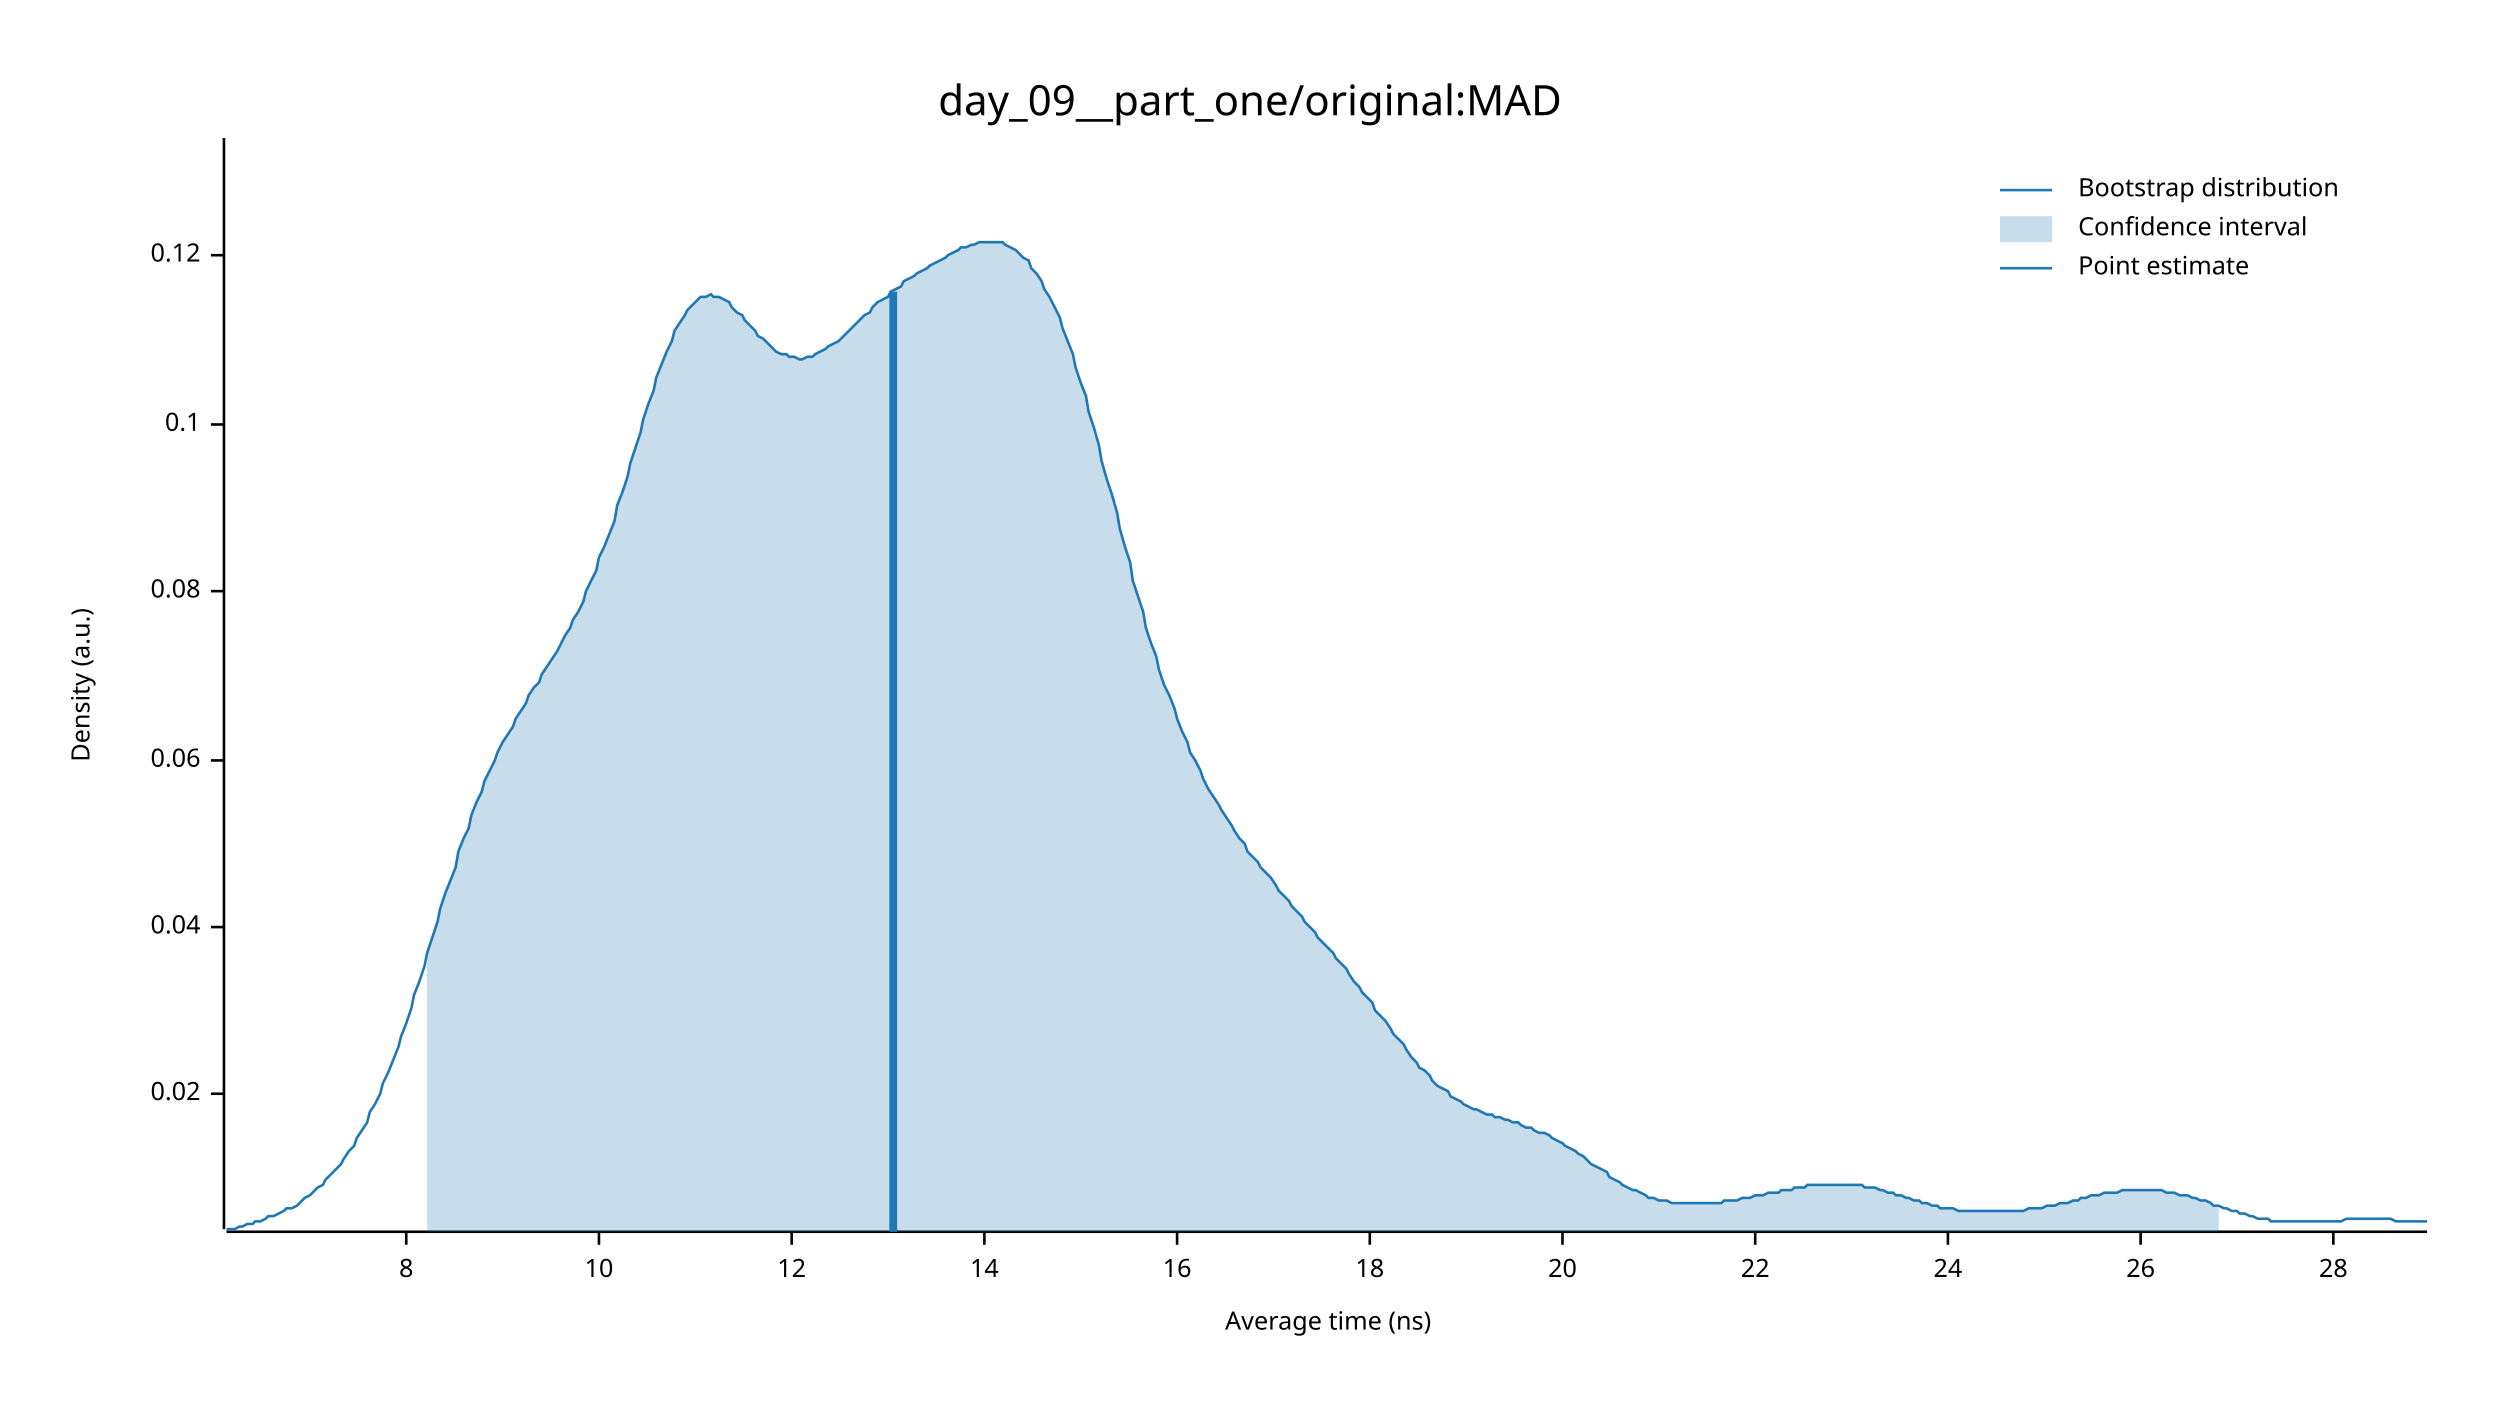
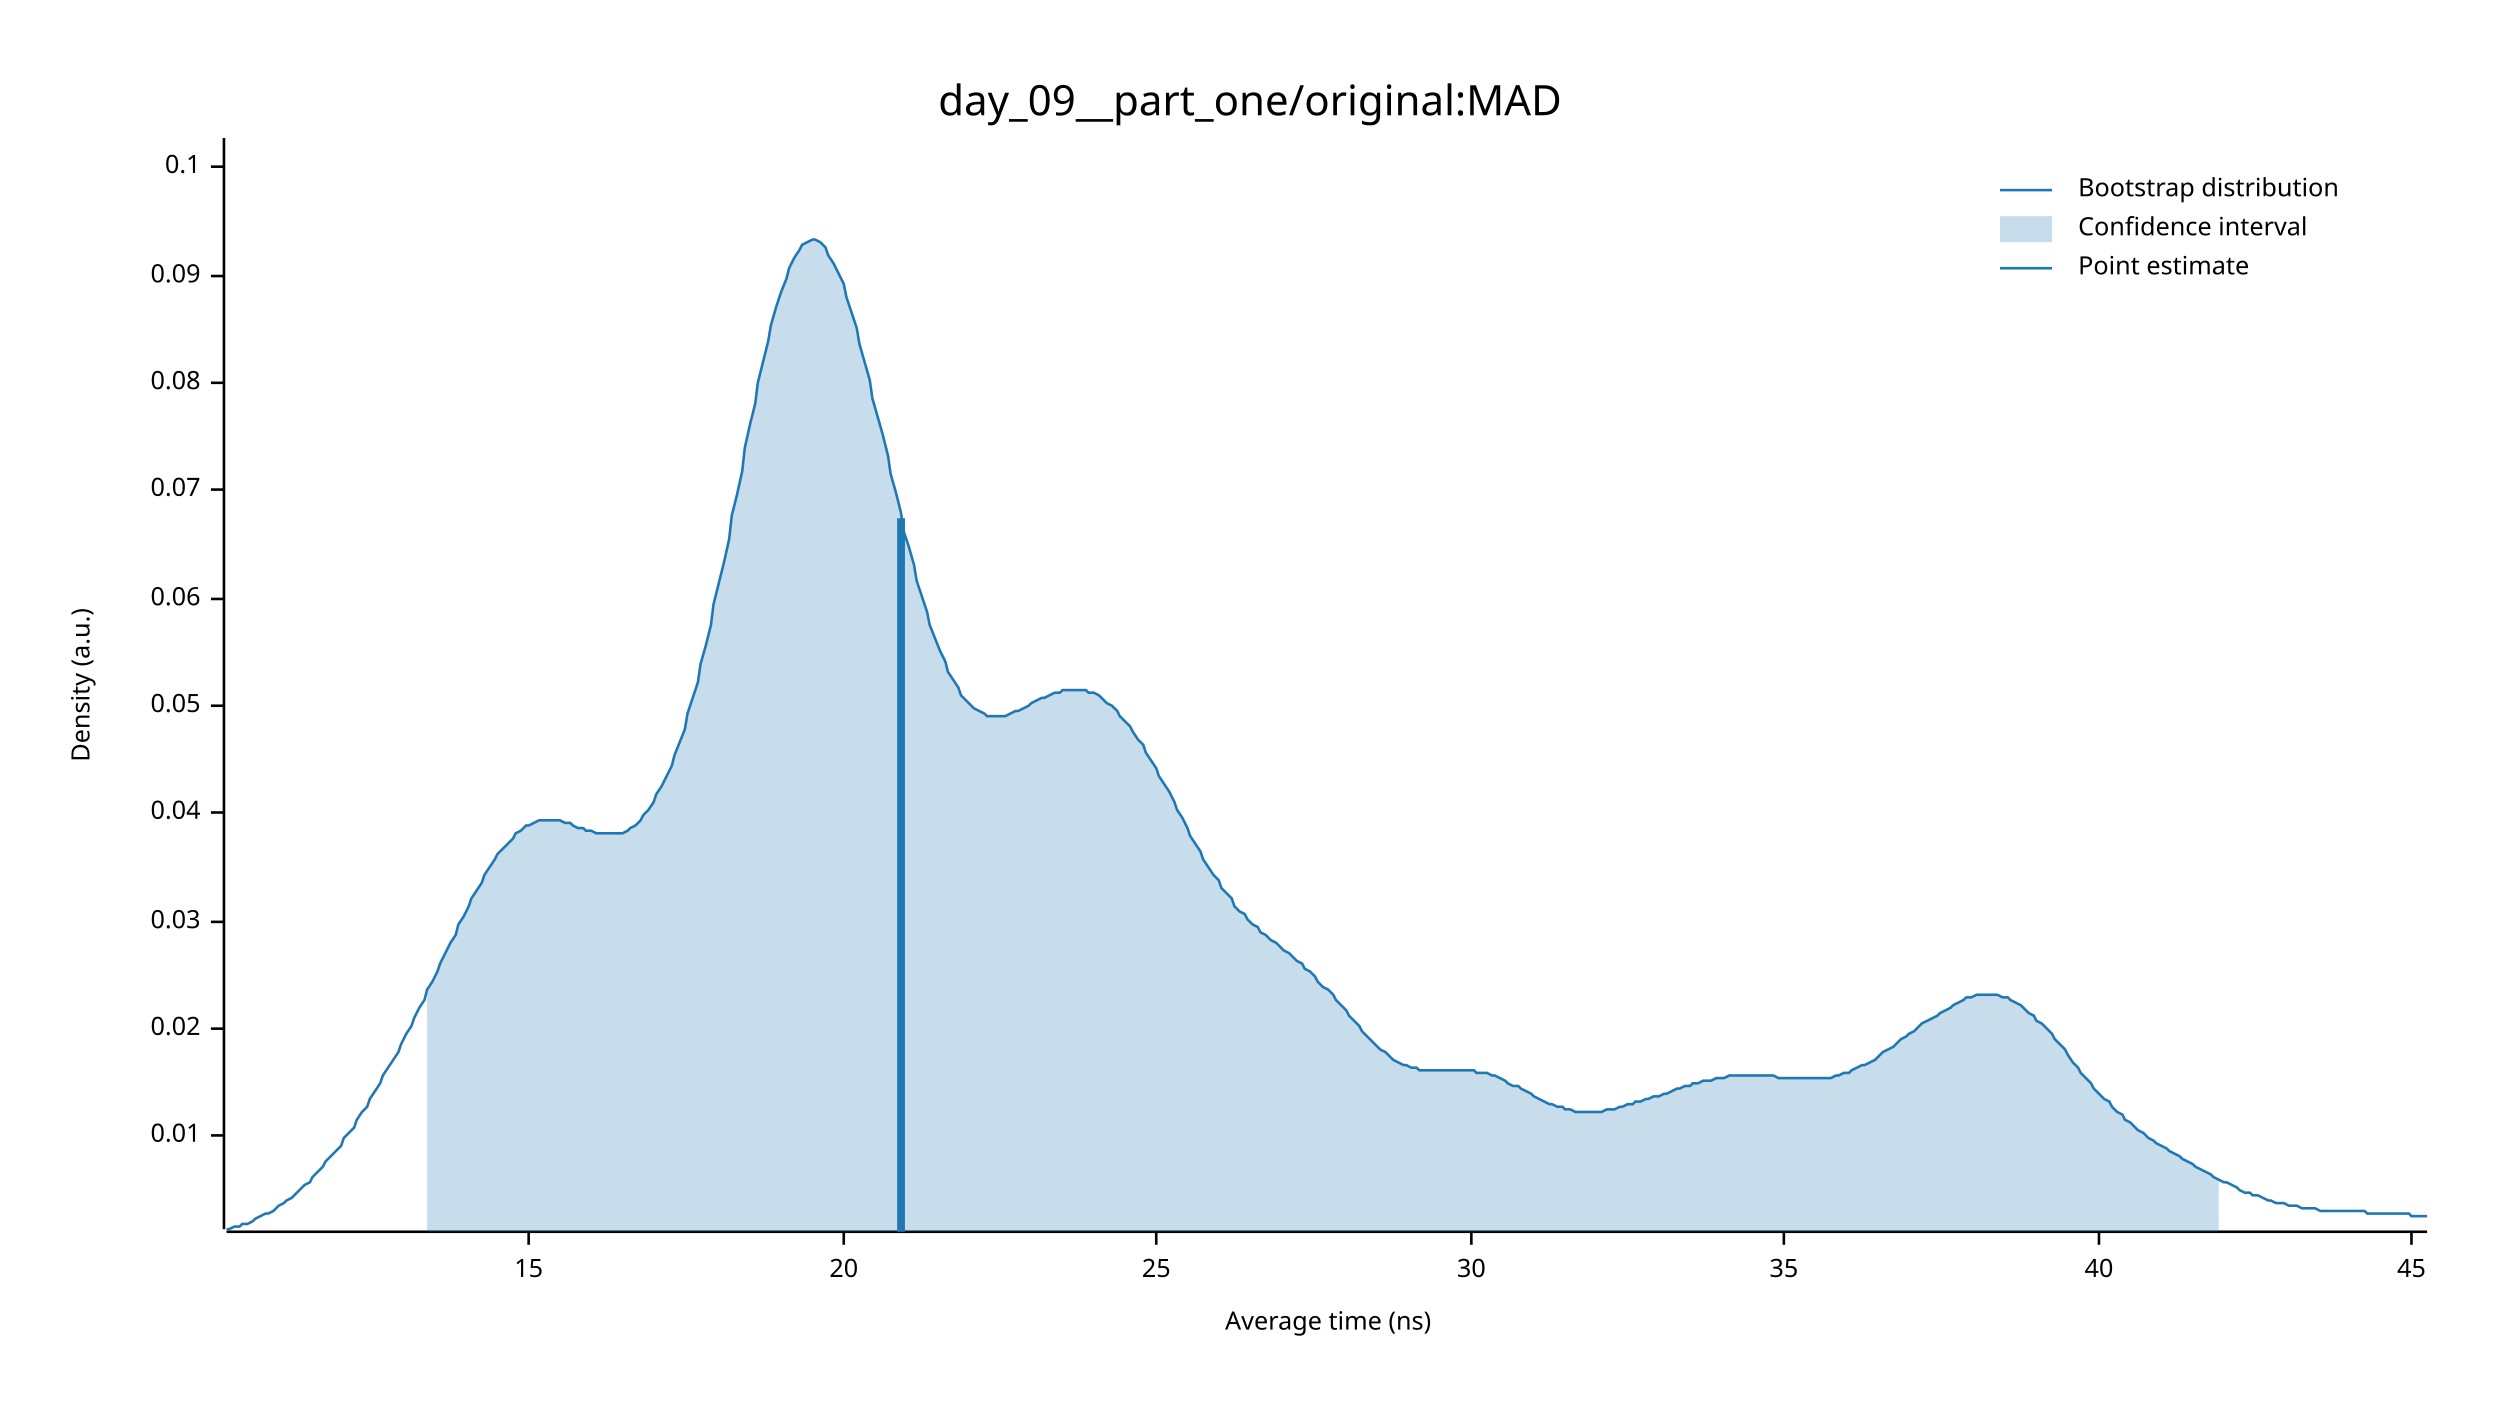
<svg xmlns="http://www.w3.org/2000/svg" width="960" height="540" viewBox="0 0 960 540">
  <text x="480" y="32" dy="0.76em" text-anchor="middle" font-family="sans-serif" font-size="16.129" opacity="1" fill="#000000">
day_09__part_one/original:MAD
</text>
  <text x="27" y="263" dy="0.76em" text-anchor="middle" font-family="sans-serif" font-size="9.677" opacity="1" fill="#000000" transform="rotate(270, 27, 263)">
Density (a.u.)
</text>
  <text x="510" y="513" dy="-0.5ex" text-anchor="middle" font-family="sans-serif" font-size="9.677" opacity="1" fill="#000000">
Average time (ns)
</text>
  <polyline fill="none" opacity="1" stroke="#000000" stroke-width="1" points="86,53 86,472 " />
-   <text x="77" y="420" dy="0.5ex" text-anchor="end" font-family="sans-serif" font-size="9.677" opacity="1" fill="#000000">
+   <text x="77" y="436" dy="0.5ex" text-anchor="end" font-family="sans-serif" font-size="9.677" opacity="1" fill="#000000">
+ 0.01
+ </text>
+   <polyline fill="none" opacity="1" stroke="#000000" stroke-width="1" points="81,436 86,436 " />
+   <text x="77" y="395" dy="0.5ex" text-anchor="end" font-family="sans-serif" font-size="9.677" opacity="1" fill="#000000">
0.02
</text>
-   <polyline fill="none" opacity="1" stroke="#000000" stroke-width="1" points="81,420 86,420 " />
-   <text x="77" y="356" dy="0.5ex" text-anchor="end" font-family="sans-serif" font-size="9.677" opacity="1" fill="#000000">
+   <polyline fill="none" opacity="1" stroke="#000000" stroke-width="1" points="81,395 86,395 " />
+   <text x="77" y="354" dy="0.5ex" text-anchor="end" font-family="sans-serif" font-size="9.677" opacity="1" fill="#000000">
+ 0.03
+ </text>
+   <polyline fill="none" opacity="1" stroke="#000000" stroke-width="1" points="81,354 86,354 " />
+   <text x="77" y="312" dy="0.5ex" text-anchor="end" font-family="sans-serif" font-size="9.677" opacity="1" fill="#000000">
0.04
</text>
-   <polyline fill="none" opacity="1" stroke="#000000" stroke-width="1" points="81,356 86,356 " />
-   <text x="77" y="292" dy="0.5ex" text-anchor="end" font-family="sans-serif" font-size="9.677" opacity="1" fill="#000000">
+   <polyline fill="none" opacity="1" stroke="#000000" stroke-width="1" points="81,312 86,312 " />
+   <text x="77" y="271" dy="0.5ex" text-anchor="end" font-family="sans-serif" font-size="9.677" opacity="1" fill="#000000">
+ 0.05
+ </text>
+   <polyline fill="none" opacity="1" stroke="#000000" stroke-width="1" points="81,271 86,271 " />
+   <text x="77" y="230" dy="0.5ex" text-anchor="end" font-family="sans-serif" font-size="9.677" opacity="1" fill="#000000">
0.06
</text>
-   <polyline fill="none" opacity="1" stroke="#000000" stroke-width="1" points="81,292 86,292 " />
-   <text x="77" y="227" dy="0.5ex" text-anchor="end" font-family="sans-serif" font-size="9.677" opacity="1" fill="#000000">
+   <polyline fill="none" opacity="1" stroke="#000000" stroke-width="1" points="81,230 86,230 " />
+   <text x="77" y="188" dy="0.5ex" text-anchor="end" font-family="sans-serif" font-size="9.677" opacity="1" fill="#000000">
+ 0.07
+ </text>
+   <polyline fill="none" opacity="1" stroke="#000000" stroke-width="1" points="81,188 86,188 " />
+   <text x="77" y="147" dy="0.5ex" text-anchor="end" font-family="sans-serif" font-size="9.677" opacity="1" fill="#000000">
0.08
</text>
-   <polyline fill="none" opacity="1" stroke="#000000" stroke-width="1" points="81,227 86,227 " />
-   <text x="77" y="163" dy="0.5ex" text-anchor="end" font-family="sans-serif" font-size="9.677" opacity="1" fill="#000000">
+   <polyline fill="none" opacity="1" stroke="#000000" stroke-width="1" points="81,147 86,147 " />
+   <text x="77" y="106" dy="0.5ex" text-anchor="end" font-family="sans-serif" font-size="9.677" opacity="1" fill="#000000">
+ 0.09
+ </text>
+   <polyline fill="none" opacity="1" stroke="#000000" stroke-width="1" points="81,106 86,106 " />
+   <text x="77" y="64" dy="0.5ex" text-anchor="end" font-family="sans-serif" font-size="9.677" opacity="1" fill="#000000">
0.1
</text>
-   <polyline fill="none" opacity="1" stroke="#000000" stroke-width="1" points="81,163 86,163 " />
-   <text x="77" y="98" dy="0.5ex" text-anchor="end" font-family="sans-serif" font-size="9.677" opacity="1" fill="#000000">
- 0.12
+   <polyline fill="none" opacity="1" stroke="#000000" stroke-width="1" points="81,64 86,64 " />
+   <polyline fill="none" opacity="1" stroke="#000000" stroke-width="1" points="87,473 932,473 " />
+   <text x="203" y="483" dy="0.76em" text-anchor="middle" font-family="sans-serif" font-size="9.677" opacity="1" fill="#000000">
+ 15
</text>
-   <polyline fill="none" opacity="1" stroke="#000000" stroke-width="1" points="81,98 86,98 " />
-   <polyline fill="none" opacity="1" stroke="#000000" stroke-width="1" points="87,473 932,473 " />
-   <text x="156" y="483" dy="0.76em" text-anchor="middle" font-family="sans-serif" font-size="9.677" opacity="1" fill="#000000">
- 8
- </text>
-   <polyline fill="none" opacity="1" stroke="#000000" stroke-width="1" points="156,473 156,478 " />
-   <text x="230" y="483" dy="0.76em" text-anchor="middle" font-family="sans-serif" font-size="9.677" opacity="1" fill="#000000">
- 10
- </text>
-   <polyline fill="none" opacity="1" stroke="#000000" stroke-width="1" points="230,473 230,478 " />
-   <text x="304" y="483" dy="0.76em" text-anchor="middle" font-family="sans-serif" font-size="9.677" opacity="1" fill="#000000">
- 12
- </text>
-   <polyline fill="none" opacity="1" stroke="#000000" stroke-width="1" points="304,473 304,478 " />
-   <text x="378" y="483" dy="0.76em" text-anchor="middle" font-family="sans-serif" font-size="9.677" opacity="1" fill="#000000">
- 14
- </text>
-   <polyline fill="none" opacity="1" stroke="#000000" stroke-width="1" points="378,473 378,478 " />
-   <text x="452" y="483" dy="0.76em" text-anchor="middle" font-family="sans-serif" font-size="9.677" opacity="1" fill="#000000">
- 16
- </text>
-   <polyline fill="none" opacity="1" stroke="#000000" stroke-width="1" points="452,473 452,478 " />
-   <text x="526" y="483" dy="0.76em" text-anchor="middle" font-family="sans-serif" font-size="9.677" opacity="1" fill="#000000">
- 18
- </text>
-   <polyline fill="none" opacity="1" stroke="#000000" stroke-width="1" points="526,473 526,478 " />
-   <text x="600" y="483" dy="0.76em" text-anchor="middle" font-family="sans-serif" font-size="9.677" opacity="1" fill="#000000">
+   <polyline fill="none" opacity="1" stroke="#000000" stroke-width="1" points="203,473 203,478 " />
+   <text x="324" y="483" dy="0.76em" text-anchor="middle" font-family="sans-serif" font-size="9.677" opacity="1" fill="#000000">
20
</text>
-   <polyline fill="none" opacity="1" stroke="#000000" stroke-width="1" points="600,473 600,478 " />
-   <text x="674" y="483" dy="0.76em" text-anchor="middle" font-family="sans-serif" font-size="9.677" opacity="1" fill="#000000">
- 22
+   <polyline fill="none" opacity="1" stroke="#000000" stroke-width="1" points="324,473 324,478 " />
+   <text x="444" y="483" dy="0.76em" text-anchor="middle" font-family="sans-serif" font-size="9.677" opacity="1" fill="#000000">
+ 25
</text>
-   <polyline fill="none" opacity="1" stroke="#000000" stroke-width="1" points="674,473 674,478 " />
-   <text x="748" y="483" dy="0.76em" text-anchor="middle" font-family="sans-serif" font-size="9.677" opacity="1" fill="#000000">
- 24
+   <polyline fill="none" opacity="1" stroke="#000000" stroke-width="1" points="444,473 444,478 " />
+   <text x="565" y="483" dy="0.76em" text-anchor="middle" font-family="sans-serif" font-size="9.677" opacity="1" fill="#000000">
+ 30
</text>
-   <polyline fill="none" opacity="1" stroke="#000000" stroke-width="1" points="748,473 748,478 " />
-   <text x="822" y="483" dy="0.76em" text-anchor="middle" font-family="sans-serif" font-size="9.677" opacity="1" fill="#000000">
- 26
+   <polyline fill="none" opacity="1" stroke="#000000" stroke-width="1" points="565,473 565,478 " />
+   <text x="685" y="483" dy="0.76em" text-anchor="middle" font-family="sans-serif" font-size="9.677" opacity="1" fill="#000000">
+ 35
</text>
-   <polyline fill="none" opacity="1" stroke="#000000" stroke-width="1" points="822,473 822,478 " />
-   <text x="896" y="483" dy="0.76em" text-anchor="middle" font-family="sans-serif" font-size="9.677" opacity="1" fill="#000000">
- 28
+   <polyline fill="none" opacity="1" stroke="#000000" stroke-width="1" points="685,473 685,478 " />
+   <text x="806" y="483" dy="0.76em" text-anchor="middle" font-family="sans-serif" font-size="9.677" opacity="1" fill="#000000">
+ 40
</text>
-   <polyline fill="none" opacity="1" stroke="#000000" stroke-width="1" points="896,473 896,478 " />
-   <polyline fill="none" opacity="1" stroke="#1F78B4" stroke-width="1" points="87,472 88,472 90,472 92,471 93,471 95,470 97,470 98,469 100,469 102,468 103,467 105,467 107,466 109,465 110,464 112,464 114,463 115,462 117,460 119,459 120,458 122,456 124,455 125,453 127,451 129,449 131,447 132,445 134,442 136,440 137,437 139,434 141,431 142,427 144,424 146,420 147,416 149,412 151,407 153,402 154,398 156,393 158,387 159,382 161,377 163,371 164,366 166,360 168,354 169,349 171,343 173,338 175,333 176,327 178,322 180,318 181,313 183,308 185,304 186,300 188,296 190,292 191,289 193,285 195,282 197,279 198,276 200,273 202,270 203,267 205,264 207,262 208,259 210,256 212,253 214,250 215,248 217,244 219,241 220,238 222,235 224,231 225,227 227,223 229,219 230,214 232,210 234,205 236,200 237,194 239,189 241,183 242,178 244,172 246,166 247,161 249,155 251,150 252,145 254,140 256,135 258,131 259,127 261,124 263,121 264,119 266,117 268,115 269,114 271,114 273,113 274,114 276,114 278,115 280,116 281,118 283,120 285,121 286,123 288,125 290,127 291,129 293,130 295,132 296,133 298,135 300,136 302,136 303,137 305,137 307,138 308,138 310,137 312,137 313,136 315,135 317,134 318,133 320,132 322,131 324,129 325,128 327,126 329,124 330,123 332,121 334,120 335,118 337,116 339,115 341,114 342,112 344,111 346,110 347,108 349,107 351,106 352,105 354,104 356,103 357,102 359,101 361,100 363,99 364,98 366,97 368,96 369,95 371,95 373,94 374,94 376,93 378,93 379,93 381,93 383,93 385,93 386,94 388,95 390,96 391,97 393,99 395,100 396,103 398,105 400,108 401,111 403,114 405,118 407,122 408,126 410,131 412,136 413,141 415,147 417,152 418,158 420,164 422,171 423,177 425,184 427,190 429,197 430,203 432,210 434,216 435,223 437,229 439,235 440,241 442,247 444,252 445,257 447,263 449,267 451,272 452,276 454,281 456,285 457,289 459,292 461,296 462,299 464,303 466,306 468,309 469,311 471,314 473,317 474,319 476,322 478,324 479,327 481,329 483,331 484,333 486,335 488,337 490,340 491,342 493,344 495,346 496,348 498,350 500,352 501,354 503,356 505,358 506,360 508,362 510,364 512,366 513,368 515,370 517,372 518,374 520,377 522,379 523,381 525,383 527,385 528,388 530,390 532,392 534,395 535,397 537,399 539,401 540,403 542,406 544,408 545,410 547,411 549,413 550,415 552,417 554,418 556,419 557,421 559,422 561,423 562,424 564,425 566,426 567,426 569,427 571,428 573,428 574,429 576,429 578,430 579,430 581,431 583,431 584,432 586,433 588,433 589,434 591,435 593,435 595,436 596,437 598,438 600,439 601,440 603,441 605,442 606,443 608,444 610,446 611,447 613,448 615,449 617,450 618,452 620,453 622,454 623,455 625,456 627,457 628,457 630,458 632,459 633,460 635,460 637,461 639,461 640,461 642,462 644,462 645,462 647,462 649,462 650,462 652,462 654,462 655,462 657,462 659,462 661,462 662,461 664,461 666,461 667,461 669,460 671,460 672,460 674,459 676,459 677,459 679,458 681,458 683,458 684,457 686,457 688,457 689,456 691,456 693,456 694,455 696,455 698,455 700,455 701,455 703,455 705,455 706,455 708,455 710,455 711,455 713,455 715,455 716,456 718,456 720,456 722,457 723,457 725,458 727,458 728,459 730,459 732,460 733,460 735,461 737,461 738,462 740,462 742,463 744,463 745,464 747,464 749,464 750,464 752,465 754,465 755,465 757,465 759,465 760,465 762,465 764,465 766,465 767,465 769,465 771,465 772,465 774,465 776,465 777,465 779,464 781,464 782,464 784,464 786,463 788,463 789,463 791,462 793,462 794,462 796,461 798,461 799,460 801,460 803,459 804,459 806,459 808,458 810,458 811,458 813,458 815,457 816,457 818,457 820,457 821,457 823,457 825,457 827,457 828,457 830,457 832,458 833,458 835,458 837,459 838,459 840,459 842,460 843,460 845,461 847,461 849,462 850,463 852,463 854,464 855,464 857,465 859,465 860,466 862,466 864,467 865,467 867,468 869,468 871,468 872,469 874,469 876,469 877,469 879,469 881,469 882,469 884,469 886,469 887,469 889,469 891,469 893,469 894,469 896,469 898,469 899,469 901,468 903,468 904,468 906,468 908,468 909,468 911,468 913,468 915,468 916,468 918,468 920,469 921,469 923,469 925,469 926,469 928,469 930,469 932,469 " />
-   <polygon opacity="0.25" fill="#1F78B4" points="164,366 166,360 168,354 169,349 171,343 173,338 175,333 176,327 178,322 180,318 181,313 183,308 185,304 186,300 188,296 190,292 191,289 193,285 195,282 197,279 198,276 200,273 202,270 203,267 205,264 207,262 208,259 210,256 212,253 214,250 215,248 217,244 219,241 220,238 222,235 224,231 225,227 227,223 229,219 230,214 232,210 234,205 236,200 237,194 239,189 241,183 242,178 244,172 246,166 247,161 249,155 251,150 252,145 254,140 256,135 258,131 259,127 261,124 263,121 264,119 266,117 268,115 269,114 271,114 273,113 274,114 276,114 278,115 280,116 281,118 283,120 285,121 286,123 288,125 290,127 291,129 293,130 295,132 296,133 298,135 300,136 302,136 303,137 305,137 307,138 308,138 310,137 312,137 313,136 315,135 317,134 318,133 320,132 322,131 324,129 325,128 327,126 329,124 330,123 332,121 334,120 335,118 337,116 339,115 341,114 342,112 344,111 346,110 347,108 349,107 351,106 352,105 354,104 356,103 357,102 359,101 361,100 363,99 364,98 366,97 368,96 369,95 371,95 373,94 374,94 376,93 378,93 379,93 381,93 383,93 385,93 386,94 388,95 390,96 391,97 393,99 395,100 396,103 398,105 400,108 401,111 403,114 405,118 407,122 408,126 410,131 412,136 413,141 415,147 417,152 418,158 420,164 422,171 423,177 425,184 427,190 429,197 430,203 432,210 434,216 435,223 437,229 439,235 440,241 442,247 444,252 445,257 447,263 449,267 451,272 452,276 454,281 456,285 457,289 459,292 461,296 462,299 464,303 466,306 468,309 469,311 471,314 473,317 474,319 476,322 478,324 479,327 481,329 483,331 484,333 486,335 488,337 490,340 491,342 493,344 495,346 496,348 498,350 500,352 501,354 503,356 505,358 506,360 508,362 510,364 512,366 513,368 515,370 517,372 518,374 520,377 522,379 523,381 525,383 527,385 528,388 530,390 532,392 534,395 535,397 537,399 539,401 540,403 542,406 544,408 545,410 547,411 549,413 550,415 552,417 554,418 556,419 557,421 559,422 561,423 562,424 564,425 566,426 567,426 569,427 571,428 573,428 574,429 576,429 578,430 579,430 581,431 583,431 584,432 586,433 588,433 589,434 591,435 593,435 595,436 596,437 598,438 600,439 601,440 603,441 605,442 606,443 608,444 610,446 611,447 613,448 615,449 617,450 618,452 620,453 622,454 623,455 625,456 627,457 628,457 630,458 632,459 633,460 635,460 637,461 639,461 640,461 642,462 644,462 645,462 647,462 649,462 650,462 652,462 654,462 655,462 657,462 659,462 661,462 662,461 664,461 666,461 667,461 669,460 671,460 672,460 674,459 676,459 677,459 679,458 681,458 683,458 684,457 686,457 688,457 689,456 691,456 693,456 694,455 696,455 698,455 700,455 701,455 703,455 705,455 706,455 708,455 710,455 711,455 713,455 715,455 716,456 718,456 720,456 722,457 723,457 725,458 727,458 728,459 730,459 732,460 733,460 735,461 737,461 738,462 740,462 742,463 744,463 745,464 747,464 749,464 750,464 752,465 754,465 755,465 757,465 759,465 760,465 762,465 764,465 766,465 767,465 769,465 771,465 772,465 774,465 776,465 777,465 779,464 781,464 782,464 784,464 786,463 788,463 789,463 791,462 793,462 794,462 796,461 798,461 799,460 801,460 803,459 804,459 806,459 808,458 810,458 811,458 813,458 815,457 816,457 818,457 820,457 821,457 823,457 825,457 827,457 828,457 830,457 832,458 833,458 835,458 837,459 838,459 840,459 842,460 843,460 845,461 847,461 849,462 850,463 852,463 852,473 164,473 " />
-   <polyline fill="none" opacity="1" stroke="#1F78B4" stroke-width="3" points="343,473 343,112 " />
+   <polyline fill="none" opacity="1" stroke="#000000" stroke-width="1" points="806,473 806,478 " />
+   <text x="926" y="483" dy="0.76em" text-anchor="middle" font-family="sans-serif" font-size="9.677" opacity="1" fill="#000000">
+ 45
+ </text>
+   <polyline fill="none" opacity="1" stroke="#000000" stroke-width="1" points="926,473 926,478 " />
+   <polyline fill="none" opacity="1" stroke="#1F78B4" stroke-width="1" points="87,472 88,472 90,471 92,471 93,470 95,470 97,469 98,468 100,467 102,466 103,466 105,465 107,463 109,462 110,461 112,460 114,458 115,457 117,455 119,454 120,452 122,450 124,448 125,446 127,444 129,442 131,440 132,437 134,435 136,433 137,430 139,427 141,425 142,422 144,419 146,416 147,413 149,410 151,407 153,404 154,401 156,397 158,394 159,391 161,387 163,384 164,380 166,377 168,373 169,370 171,366 173,362 175,359 176,355 178,352 180,348 181,345 183,342 185,339 186,336 188,333 190,330 191,328 193,326 195,324 197,322 198,320 200,319 202,317 203,317 205,316 207,315 208,315 210,315 212,315 214,315 215,315 217,316 219,316 220,317 222,318 224,318 225,319 227,319 229,320 230,320 232,320 234,320 236,320 237,320 239,320 241,319 242,318 244,317 246,315 247,313 249,311 251,308 252,305 254,302 256,298 258,294 259,290 261,285 263,280 264,274 266,268 268,262 269,255 271,248 273,240 274,232 276,224 278,216 280,207 281,198 283,190 285,181 286,172 288,163 290,155 291,147 293,139 295,131 296,125 298,118 300,112 302,107 303,103 305,99 307,96 308,94 310,93 312,92 313,92 315,93 317,95 318,98 320,101 322,105 324,109 325,114 327,120 329,126 330,132 332,139 334,146 335,153 337,160 339,167 341,175 342,182 344,189 346,197 347,204 349,210 351,217 352,223 354,229 356,235 357,240 359,245 361,250 363,254 364,258 366,261 368,264 369,267 371,269 373,271 374,272 376,273 378,274 379,275 381,275 383,275 385,275 386,275 388,274 390,273 391,273 393,272 395,271 396,270 398,269 400,268 401,268 403,267 405,266 407,266 408,265 410,265 412,265 413,265 415,265 417,265 418,266 420,266 422,267 423,268 425,270 427,271 429,273 430,275 432,277 434,279 435,281 437,284 439,286 440,289 442,292 444,295 445,298 447,301 449,304 451,308 452,311 454,314 456,318 457,321 459,324 461,327 462,330 464,333 466,336 468,338 469,341 471,343 473,345 474,348 476,350 478,351 479,353 481,355 483,356 484,358 486,359 488,361 490,362 491,363 493,365 495,366 496,367 498,369 500,370 501,372 503,373 505,375 506,377 508,379 510,380 512,382 513,384 515,386 517,388 518,390 520,392 522,394 523,396 525,398 527,400 528,401 530,403 532,404 534,406 535,407 537,408 539,409 540,409 542,410 544,410 545,411 547,411 549,411 550,411 552,411 554,411 556,411 557,411 559,411 561,411 562,411 564,411 566,411 567,412 569,412 571,412 573,413 574,413 576,414 578,415 579,416 581,417 583,417 584,418 586,419 588,420 589,421 591,422 593,423 595,424 596,424 598,425 600,425 601,426 603,426 605,427 606,427 608,427 610,427 611,427 613,427 615,427 617,426 618,426 620,426 622,425 623,425 625,424 627,424 628,423 630,423 632,422 633,422 635,421 637,421 639,420 640,420 642,419 644,418 645,418 647,417 649,417 650,416 652,416 654,415 655,415 657,415 659,414 661,414 662,414 664,413 666,413 667,413 669,413 671,413 672,413 674,413 676,413 677,413 679,413 681,413 683,414 684,414 686,414 688,414 689,414 691,414 693,414 694,414 696,414 698,414 700,414 701,414 703,414 705,413 706,413 708,412 710,412 711,411 713,410 715,409 716,409 718,408 720,407 722,405 723,404 725,403 727,402 728,401 730,399 732,398 733,397 735,396 737,394 738,393 740,392 742,391 744,390 745,389 747,388 749,387 750,386 752,385 754,384 755,383 757,383 759,382 760,382 762,382 764,382 766,382 767,382 769,383 771,383 772,384 774,385 776,386 777,387 779,389 781,390 782,392 784,393 786,395 788,397 789,399 791,401 793,403 794,405 796,408 798,410 799,412 801,414 803,416 804,418 806,420 808,422 810,423 811,425 813,427 815,428 816,430 818,431 820,433 821,434 823,435 825,437 827,438 828,439 830,440 832,441 833,442 835,443 837,444 838,445 840,446 842,447 843,448 845,449 847,450 849,451 850,452 852,453 854,454 855,454 857,455 859,456 860,457 862,458 864,458 865,459 867,459 869,460 871,461 872,461 874,462 876,462 877,462 879,463 881,463 882,463 884,464 886,464 887,464 889,464 891,465 893,465 894,465 896,465 898,465 899,465 901,465 903,465 904,465 906,465 908,465 909,466 911,466 913,466 915,466 916,466 918,466 920,466 921,466 923,466 925,466 926,467 928,467 930,467 932,467 " />
+   <polygon opacity="0.25" fill="#1F78B4" points="164,380 166,377 168,373 169,370 171,366 173,362 175,359 176,355 178,352 180,348 181,345 183,342 185,339 186,336 188,333 190,330 191,328 193,326 195,324 197,322 198,320 200,319 202,317 203,317 205,316 207,315 208,315 210,315 212,315 214,315 215,315 217,316 219,316 220,317 222,318 224,318 225,319 227,319 229,320 230,320 232,320 234,320 236,320 237,320 239,320 241,319 242,318 244,317 246,315 247,313 249,311 251,308 252,305 254,302 256,298 258,294 259,290 261,285 263,280 264,274 266,268 268,262 269,255 271,248 273,240 274,232 276,224 278,216 280,207 281,198 283,190 285,181 286,172 288,163 290,155 291,147 293,139 295,131 296,125 298,118 300,112 302,107 303,103 305,99 307,96 308,94 310,93 312,92 313,92 315,93 317,95 318,98 320,101 322,105 324,109 325,114 327,120 329,126 330,132 332,139 334,146 335,153 337,160 339,167 341,175 342,182 344,189 346,197 347,204 349,210 351,217 352,223 354,229 356,235 357,240 359,245 361,250 363,254 364,258 366,261 368,264 369,267 371,269 373,271 374,272 376,273 378,274 379,275 381,275 383,275 385,275 386,275 388,274 390,273 391,273 393,272 395,271 396,270 398,269 400,268 401,268 403,267 405,266 407,266 408,265 410,265 412,265 413,265 415,265 417,265 418,266 420,266 422,267 423,268 425,270 427,271 429,273 430,275 432,277 434,279 435,281 437,284 439,286 440,289 442,292 444,295 445,298 447,301 449,304 451,308 452,311 454,314 456,318 457,321 459,324 461,327 462,330 464,333 466,336 468,338 469,341 471,343 473,345 474,348 476,350 478,351 479,353 481,355 483,356 484,358 486,359 488,361 490,362 491,363 493,365 495,366 496,367 498,369 500,370 501,372 503,373 505,375 506,377 508,379 510,380 512,382 513,384 515,386 517,388 518,390 520,392 522,394 523,396 525,398 527,400 528,401 530,403 532,404 534,406 535,407 537,408 539,409 540,409 542,410 544,410 545,411 547,411 549,411 550,411 552,411 554,411 556,411 557,411 559,411 561,411 562,411 564,411 566,411 567,412 569,412 571,412 573,413 574,413 576,414 578,415 579,416 581,417 583,417 584,418 586,419 588,420 589,421 591,422 593,423 595,424 596,424 598,425 600,425 601,426 603,426 605,427 606,427 608,427 610,427 611,427 613,427 615,427 617,426 618,426 620,426 622,425 623,425 625,424 627,424 628,423 630,423 632,422 633,422 635,421 637,421 639,420 640,420 642,419 644,418 645,418 647,417 649,417 650,416 652,416 654,415 655,415 657,415 659,414 661,414 662,414 664,413 666,413 667,413 669,413 671,413 672,413 674,413 676,413 677,413 679,413 681,413 683,414 684,414 686,414 688,414 689,414 691,414 693,414 694,414 696,414 698,414 700,414 701,414 703,414 705,413 706,413 708,412 710,412 711,411 713,410 715,409 716,409 718,408 720,407 722,405 723,404 725,403 727,402 728,401 730,399 732,398 733,397 735,396 737,394 738,393 740,392 742,391 744,390 745,389 747,388 749,387 750,386 752,385 754,384 755,383 757,383 759,382 760,382 762,382 764,382 766,382 767,382 769,383 771,383 772,384 774,385 776,386 777,387 779,389 781,390 782,392 784,393 786,395 788,397 789,399 791,401 793,403 794,405 796,408 798,410 799,412 801,414 803,416 804,418 806,420 808,422 810,423 811,425 813,427 815,428 816,430 818,431 820,433 821,434 823,435 825,437 827,438 828,439 830,440 832,441 833,442 835,443 837,444 838,445 840,446 842,447 843,448 845,449 847,450 849,451 850,452 852,453 852,473 164,473 " />
+   <polyline fill="none" opacity="1" stroke="#1F78B4" stroke-width="3" points="346,473 346,199 " />
  <text x="798" y="68" dy="0.76em" text-anchor="start" font-family="sans-serif" font-size="9.677" opacity="1" fill="#000000">
Bootstrap distribution
</text>
  <text x="798" y="83" dy="0.76em" text-anchor="start" font-family="sans-serif" font-size="9.677" opacity="1" fill="#000000">
Confidence interval
</text>
  <text x="798" y="98" dy="0.76em" text-anchor="start" font-family="sans-serif" font-size="9.677" opacity="1" fill="#000000">
Point estimate
</text>
  <polyline fill="none" opacity="1" stroke="#1F78B4" stroke-width="1" points="768,73 788,73 " />
  <rect x="768" y="83" width="20" height="10" opacity="0.25" fill="#1F78B4" stroke="none" />
  <polyline fill="none" opacity="1" stroke="#1F78B4" stroke-width="1" points="768,103 788,103 " />
</svg>
